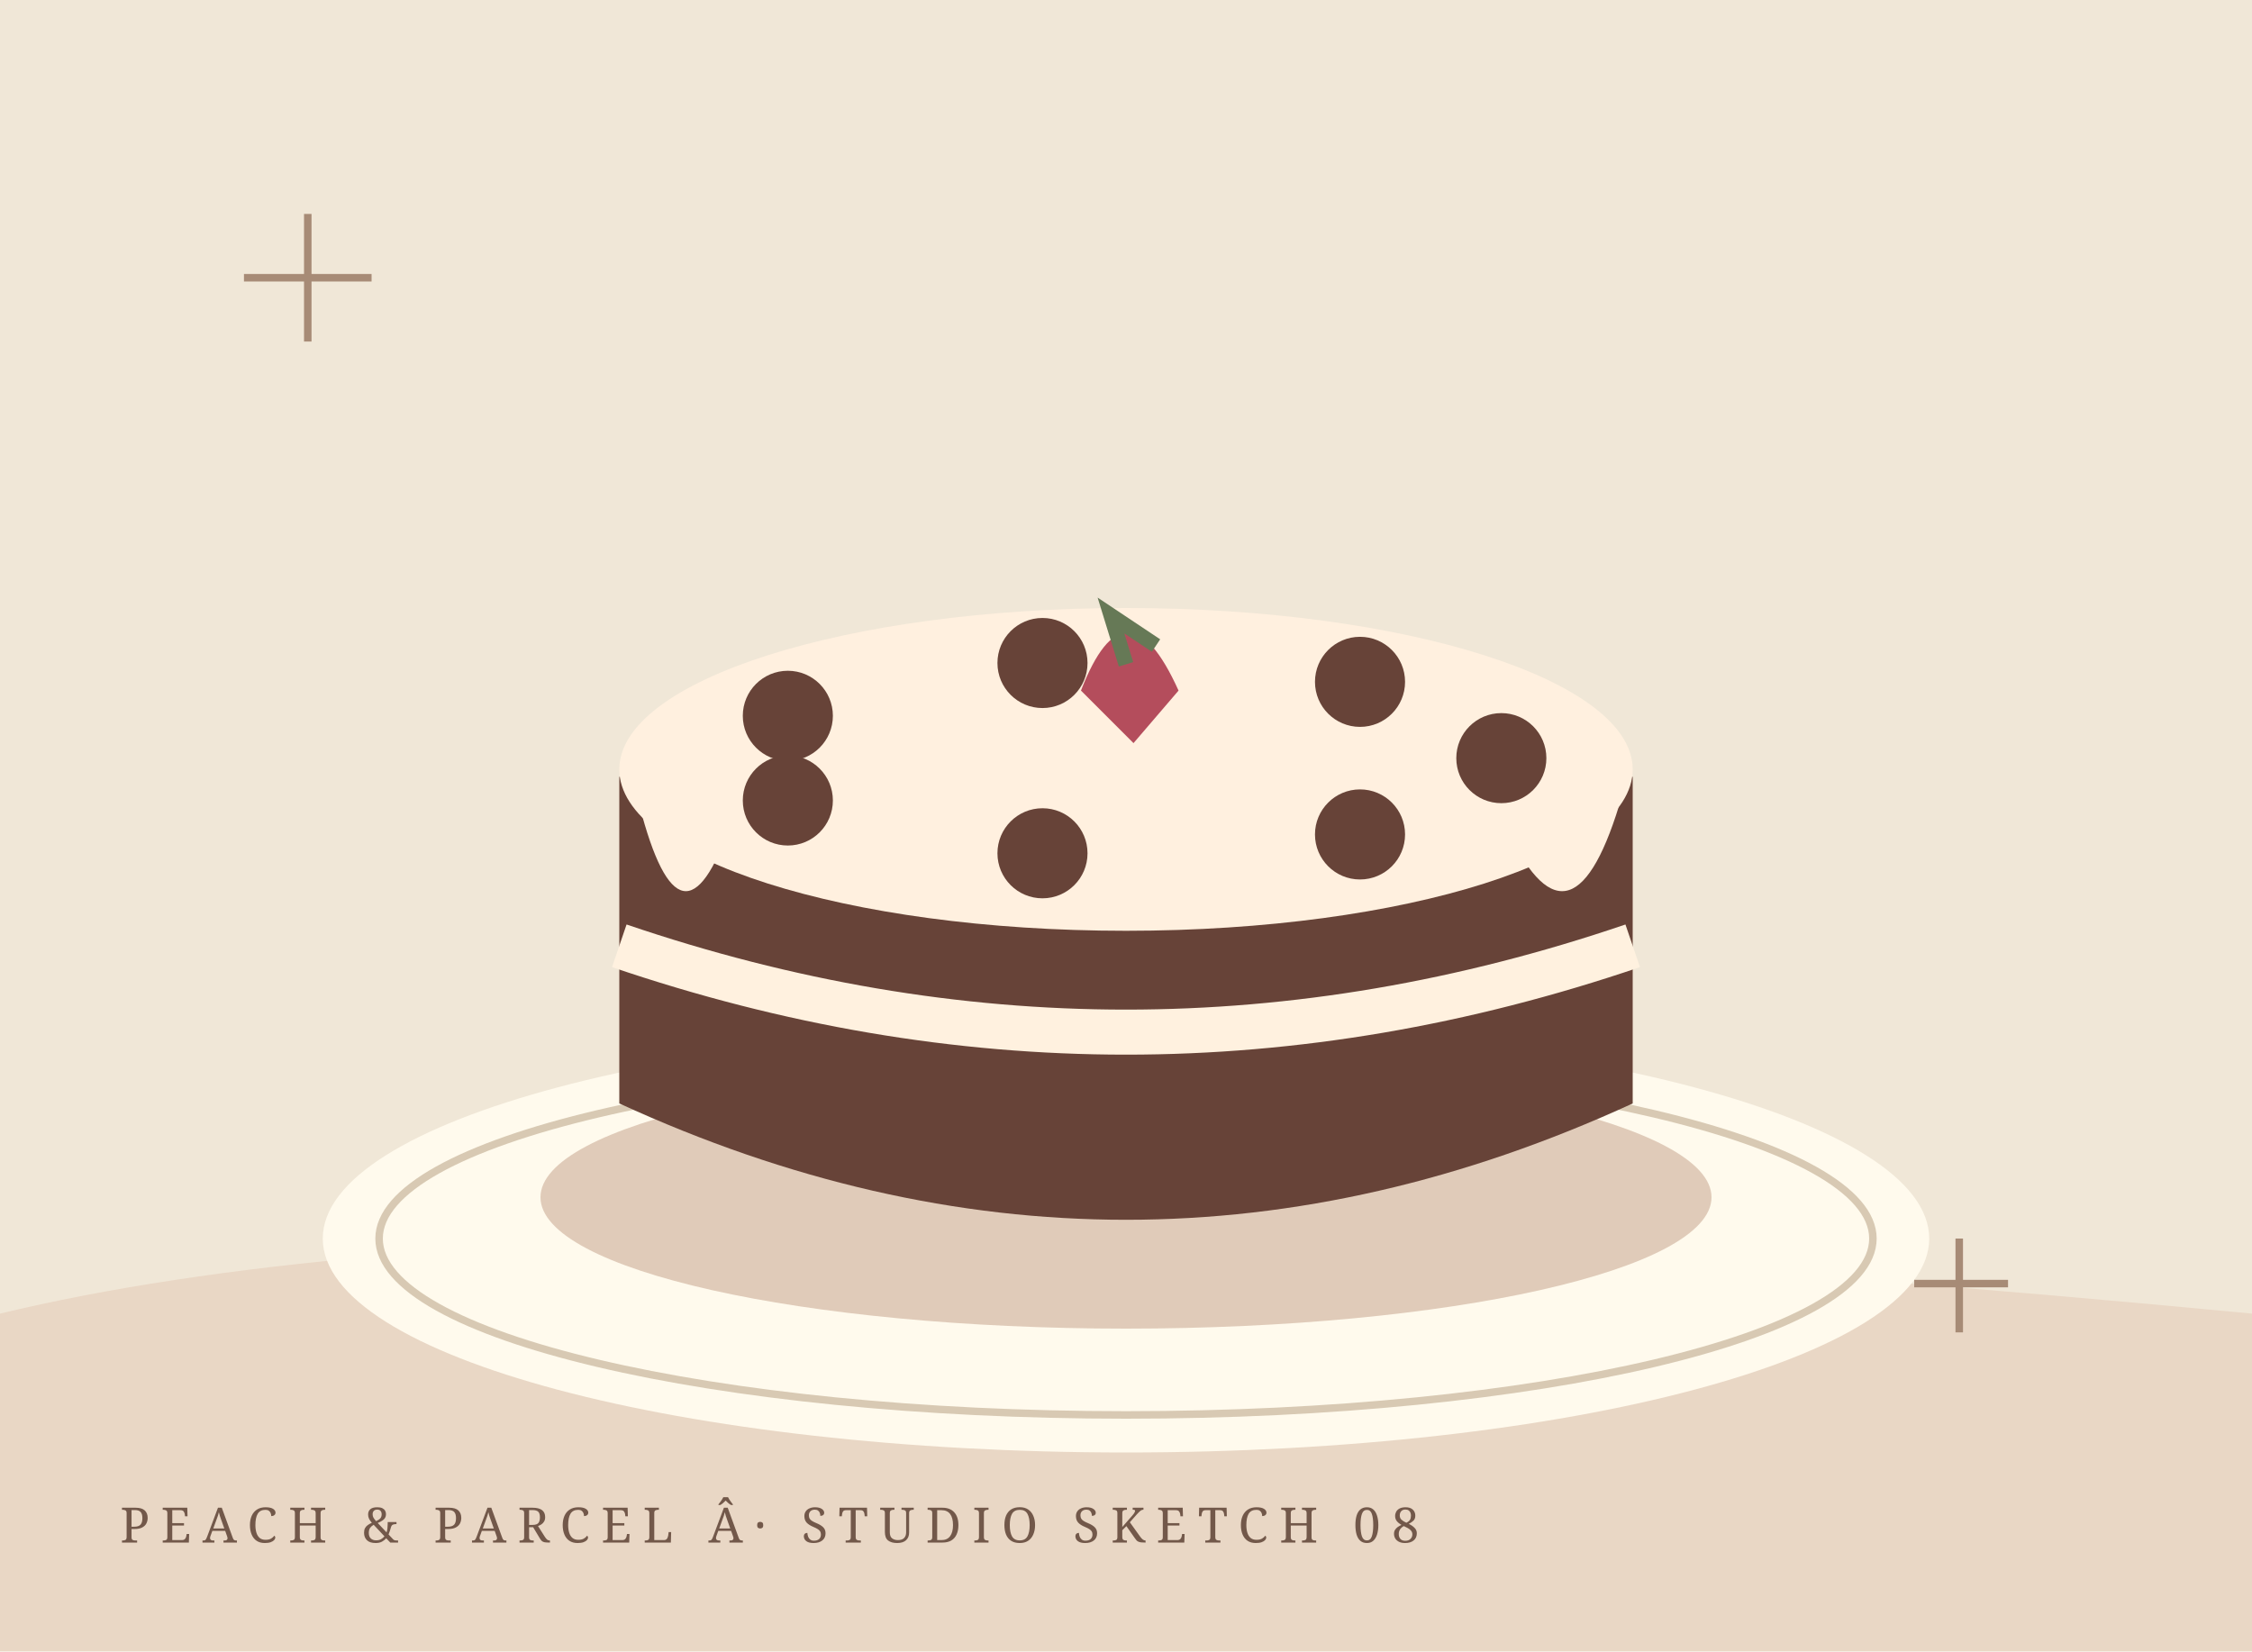
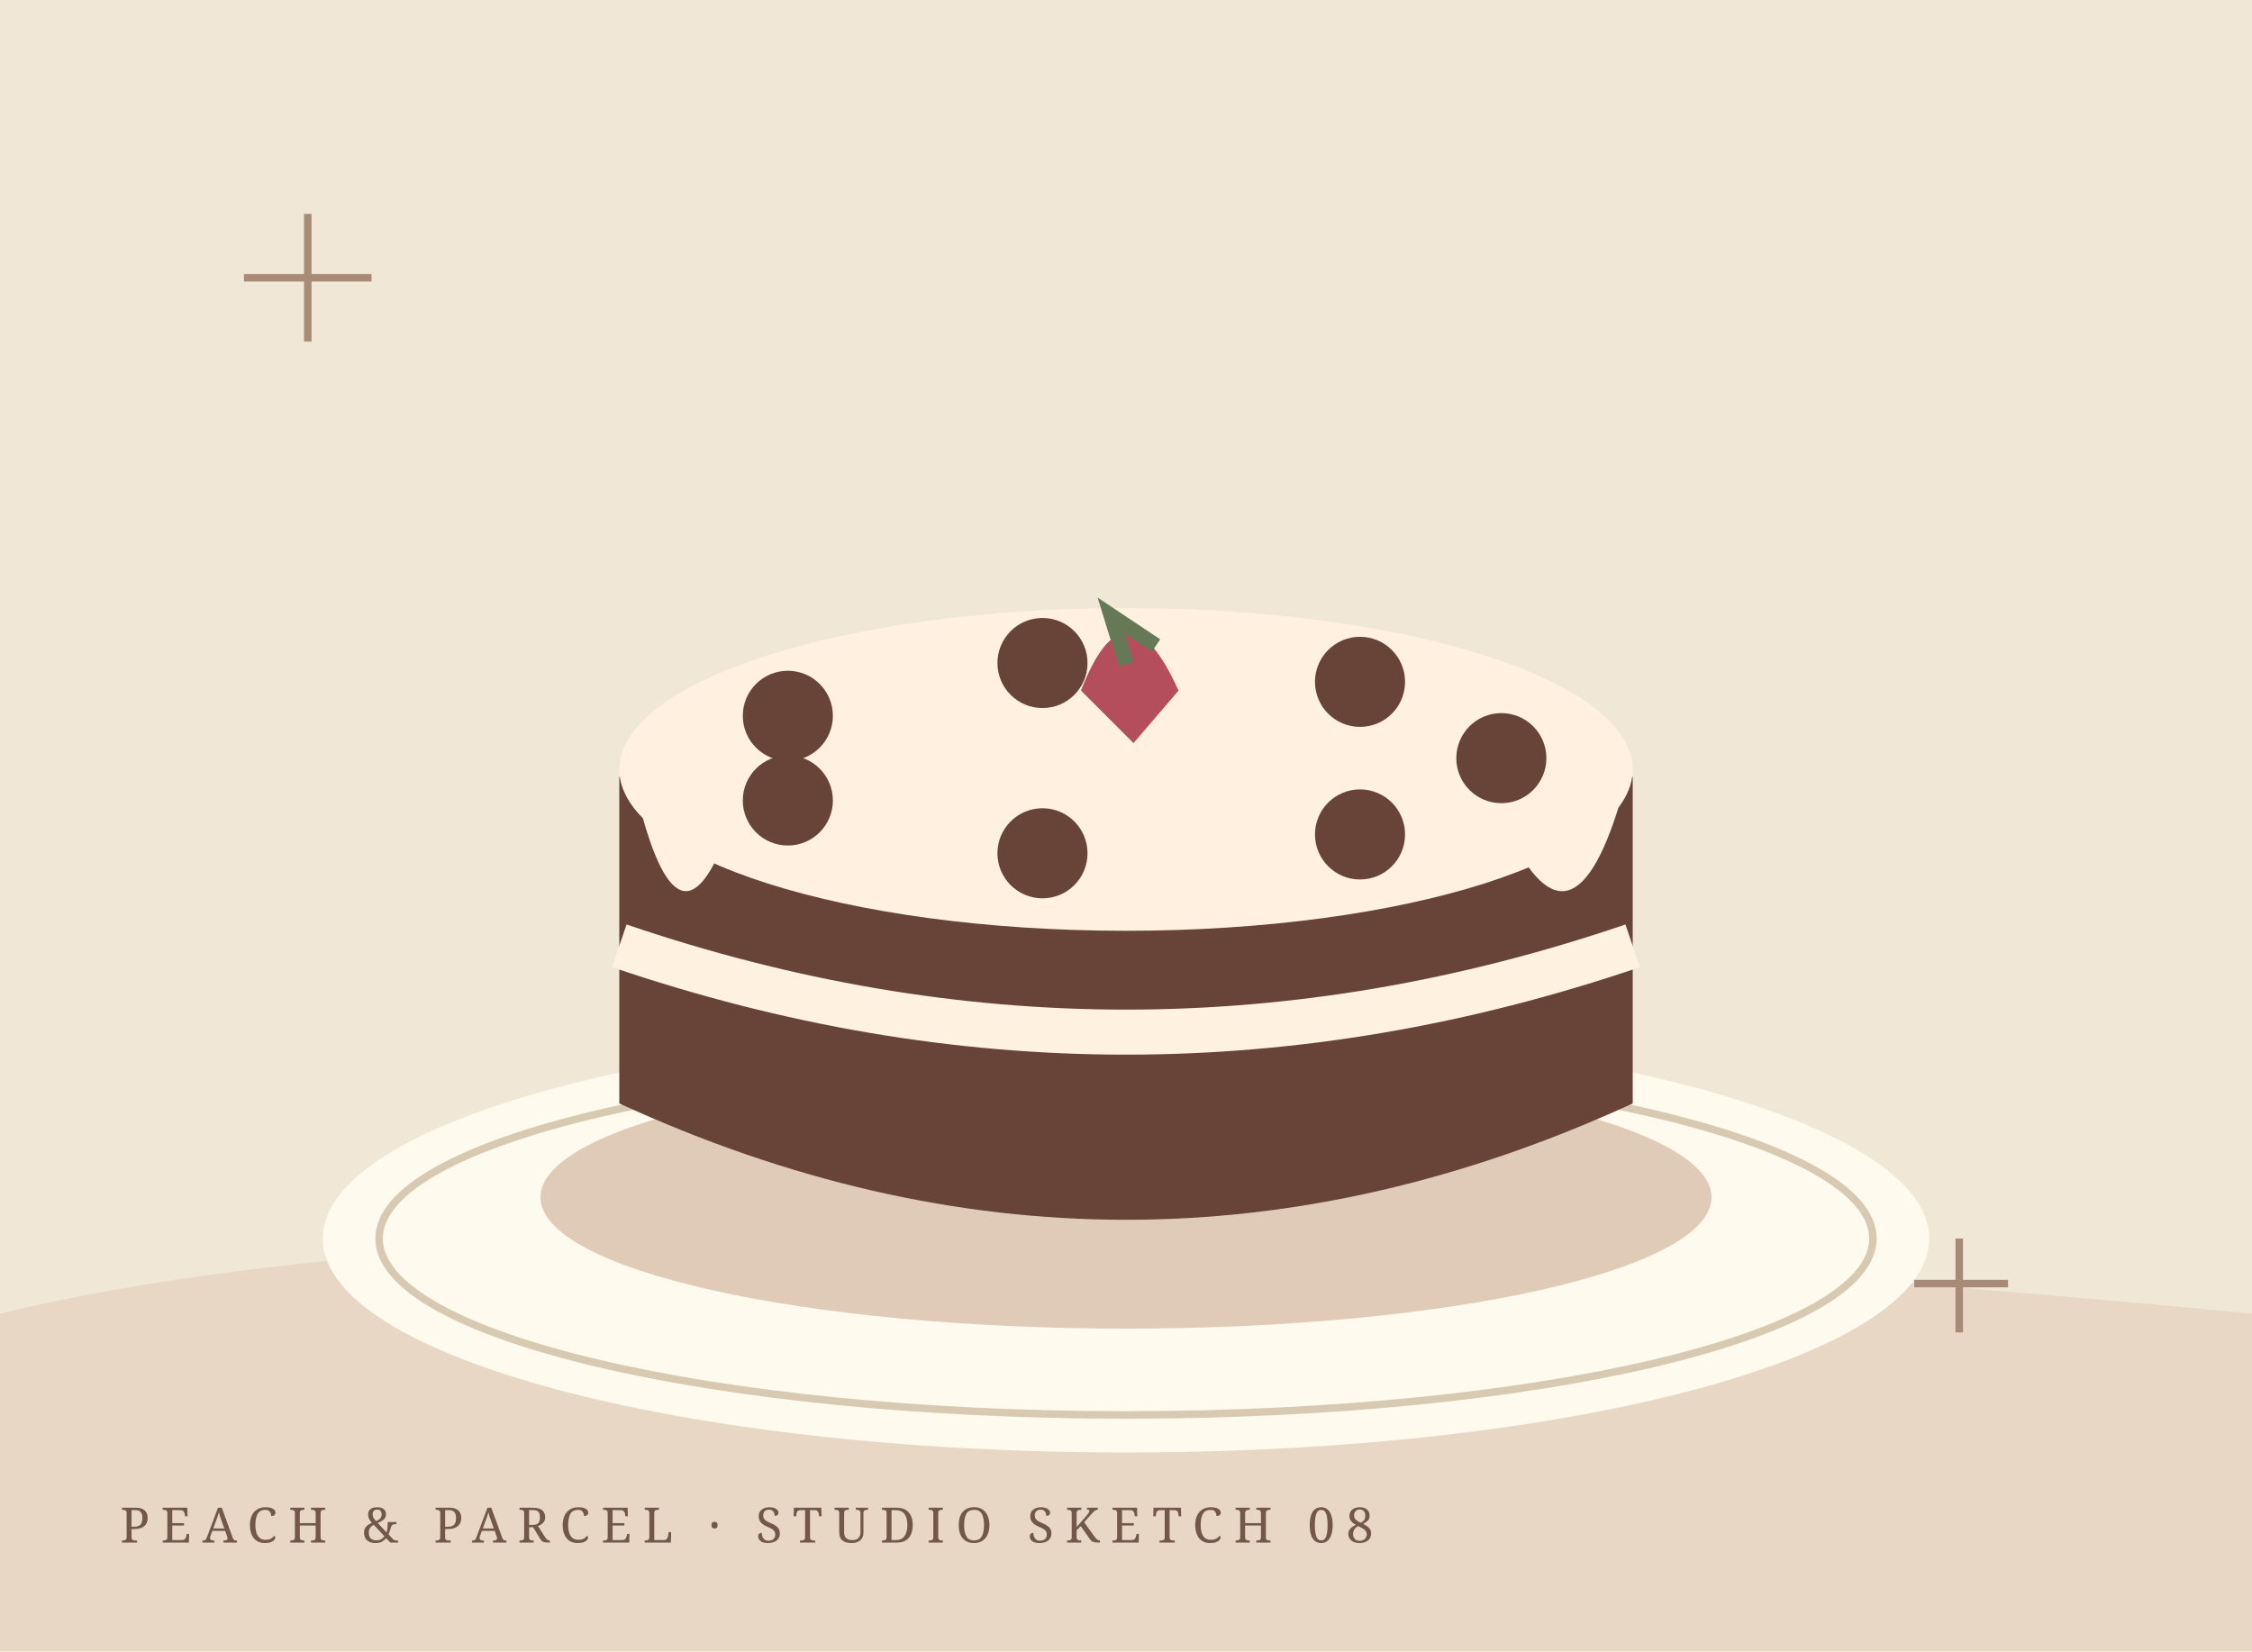
<svg xmlns="http://www.w3.org/2000/svg" viewBox="0 0 600 440">
  <rect width="600" height="440" fill="#f0e7d7" />
  <path d="M0 350 Q170 309 600 350 V440 H0Z" fill="#e9d7c5" />
  <ellipse cx="300" cy="330" rx="214" ry="57" fill="#fffaed" />
  <ellipse cx="300" cy="330" rx="199" ry="47" fill="none" stroke="#d8c9b3" stroke-width="2" />
  <ellipse cx="300" cy="319" rx="156" ry="35" fill="#e0cbb9" />
  <path d="M165 207 Q300 161 435 207 V294 Q300 356 165 294Z" fill="#674338" />
  <path d="M165 252 Q300 298 435 252" fill="none" stroke="#fff1df" stroke-width="12" />
  <ellipse cx="300" cy="205" rx="135" ry="43" fill="#fff0df" />
  <path d="M169 209 Q180 257 193 224 T223 224 T253 224 T283 224 T313 224 T343 224 T373 224 T403 224 T433 209" fill="#fff0df" />
  <circle cx="400" cy="202" r="12" fill="#674338" />
  <circle cx="362.349" cy="222.328" r="12" fill="#674338" />
  <circle cx="277.748" cy="227.348" r="12" fill="#674338" />
  <circle cx="209.903" cy="213.281" r="12" fill="#674338" />
  <circle cx="209.903" cy="190.719" r="12" fill="#674338" />
  <circle cx="277.748" cy="176.652" r="12" fill="#674338" />
  <circle cx="362.349" cy="181.672" r="12" fill="#674338" />
  <path d="M288 184 Q300 153 314 184 L302 198Z" fill="#b44d5c" />
  <path d="M300 177 l-4 -13 l12 8" fill="none" stroke="#667956" stroke-width="4" />
  <g fill="none" stroke="#a78b76" stroke-width="2">
    <path d="M65 74 h34 m-17 -17 v34 M510 342 h25 m-13 -12 v25" />
  </g>
-   <text x="32" y="411" font-family="Georgia,serif" font-size="13" letter-spacing="3" fill="#72584a">PEACH &amp; PARCEL Â· STUDIO SKETCH 08</text>
+   <text x="32" y="411" font-family="Georgia,serif" font-size="13" letter-spacing="3" fill="#72584a">PEACH &amp; PARCEL · STUDIO SKETCH 08</text>
</svg>
